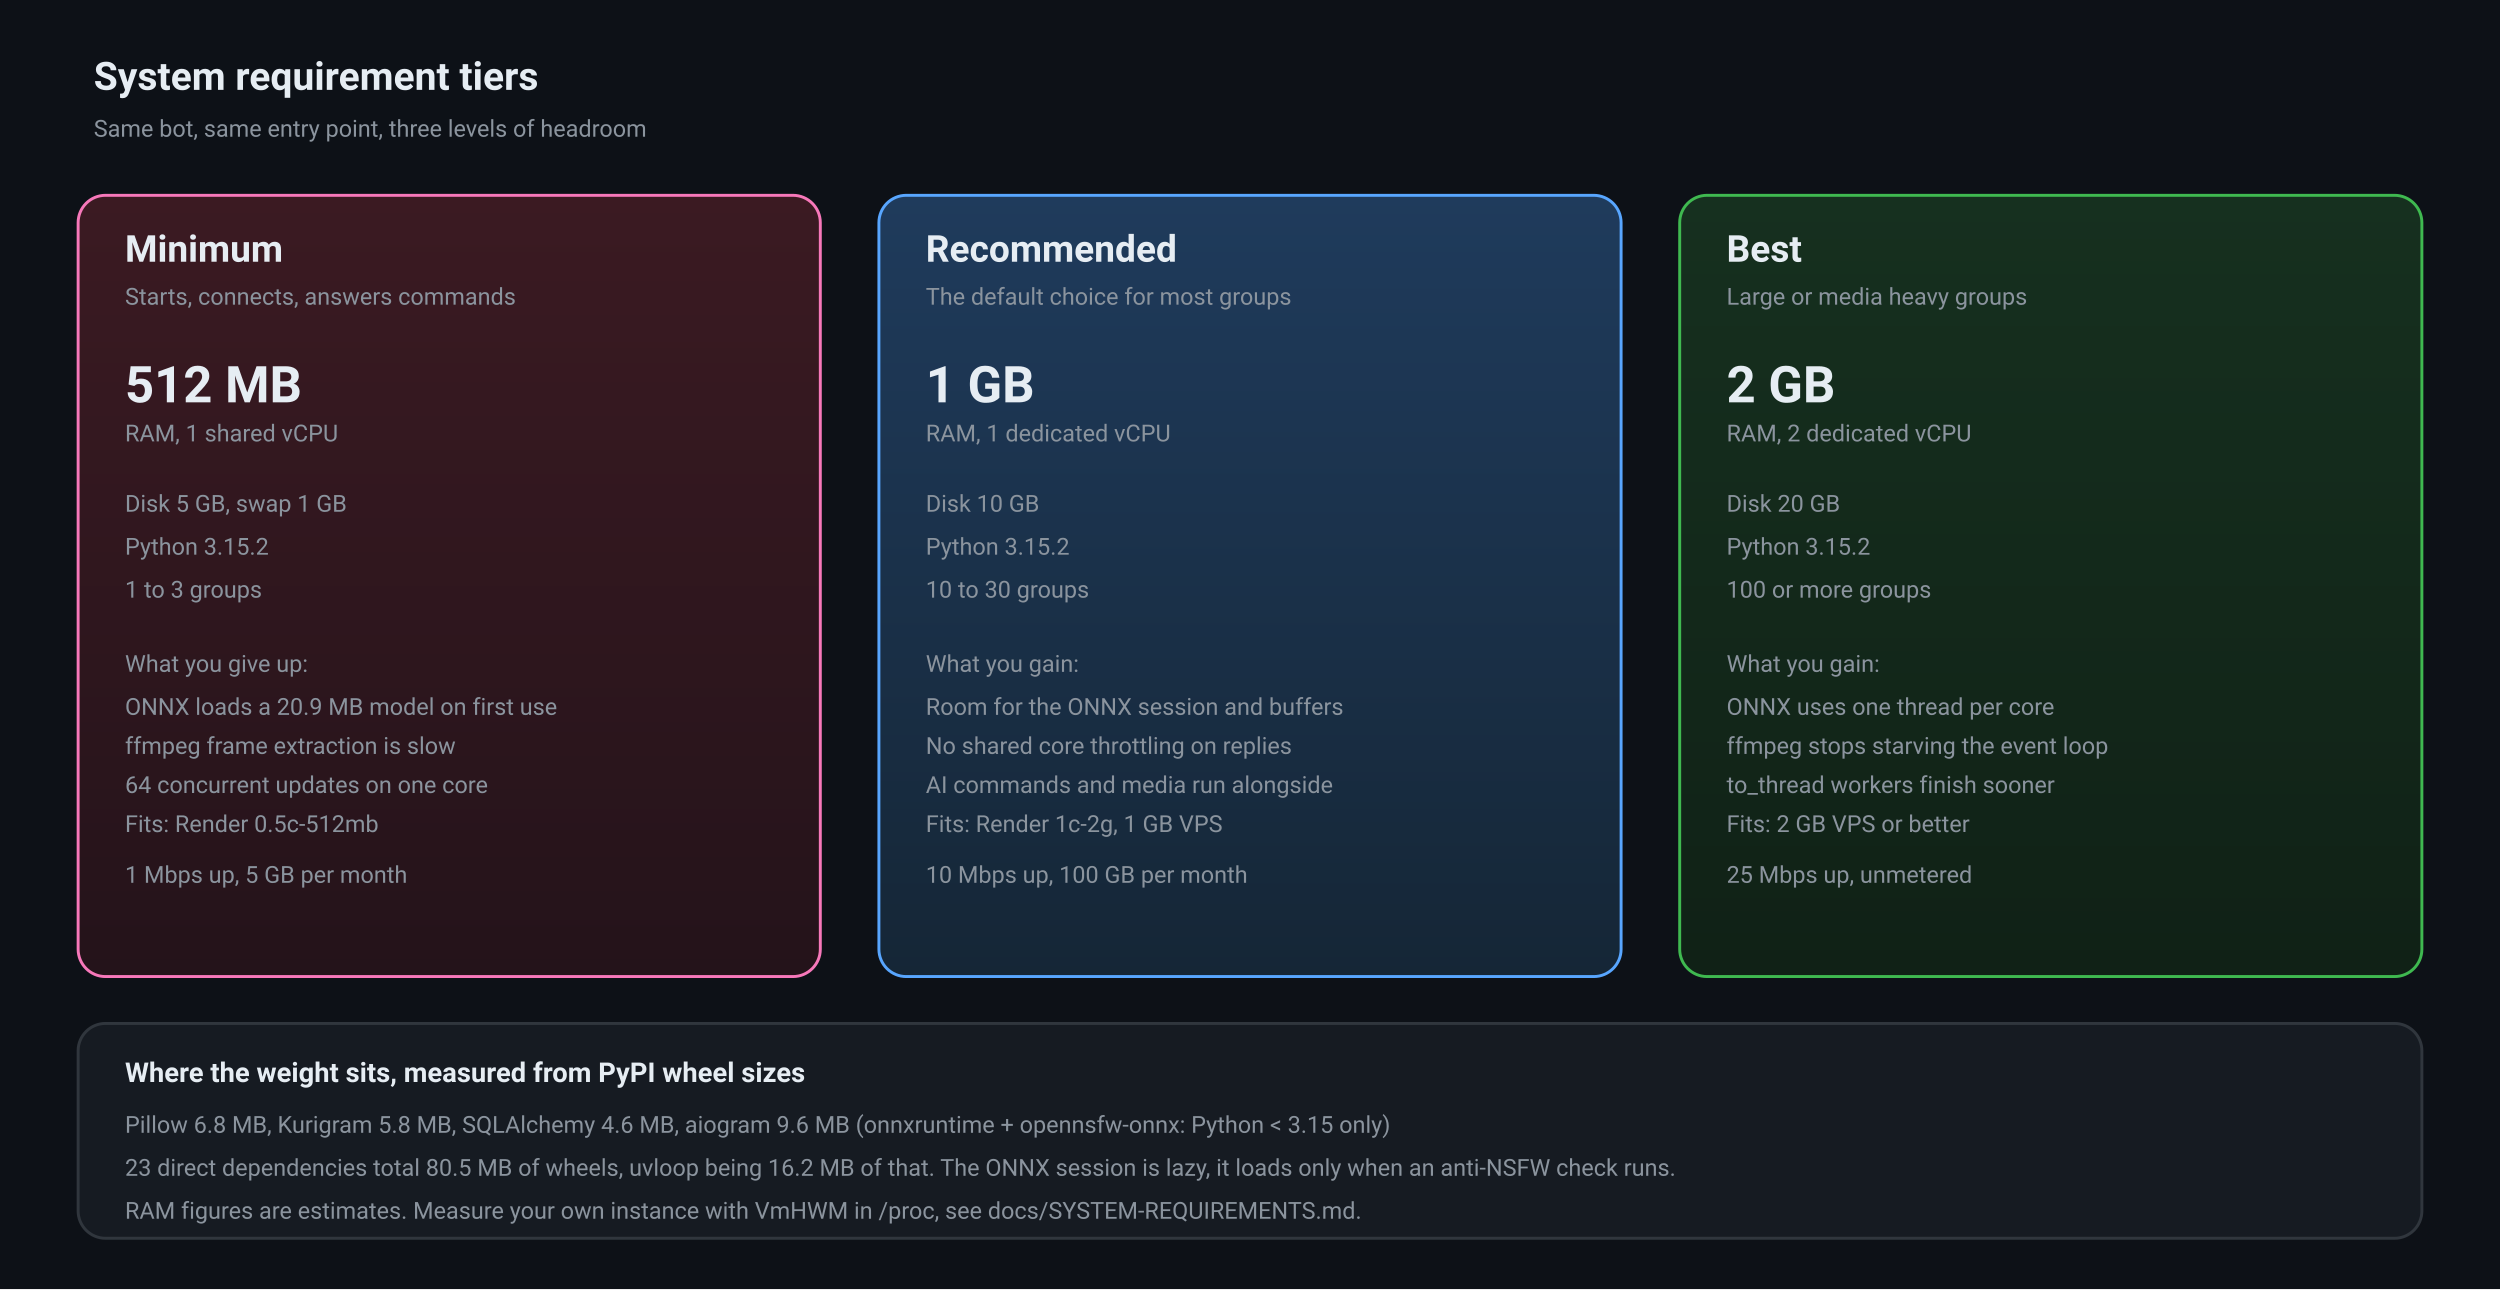
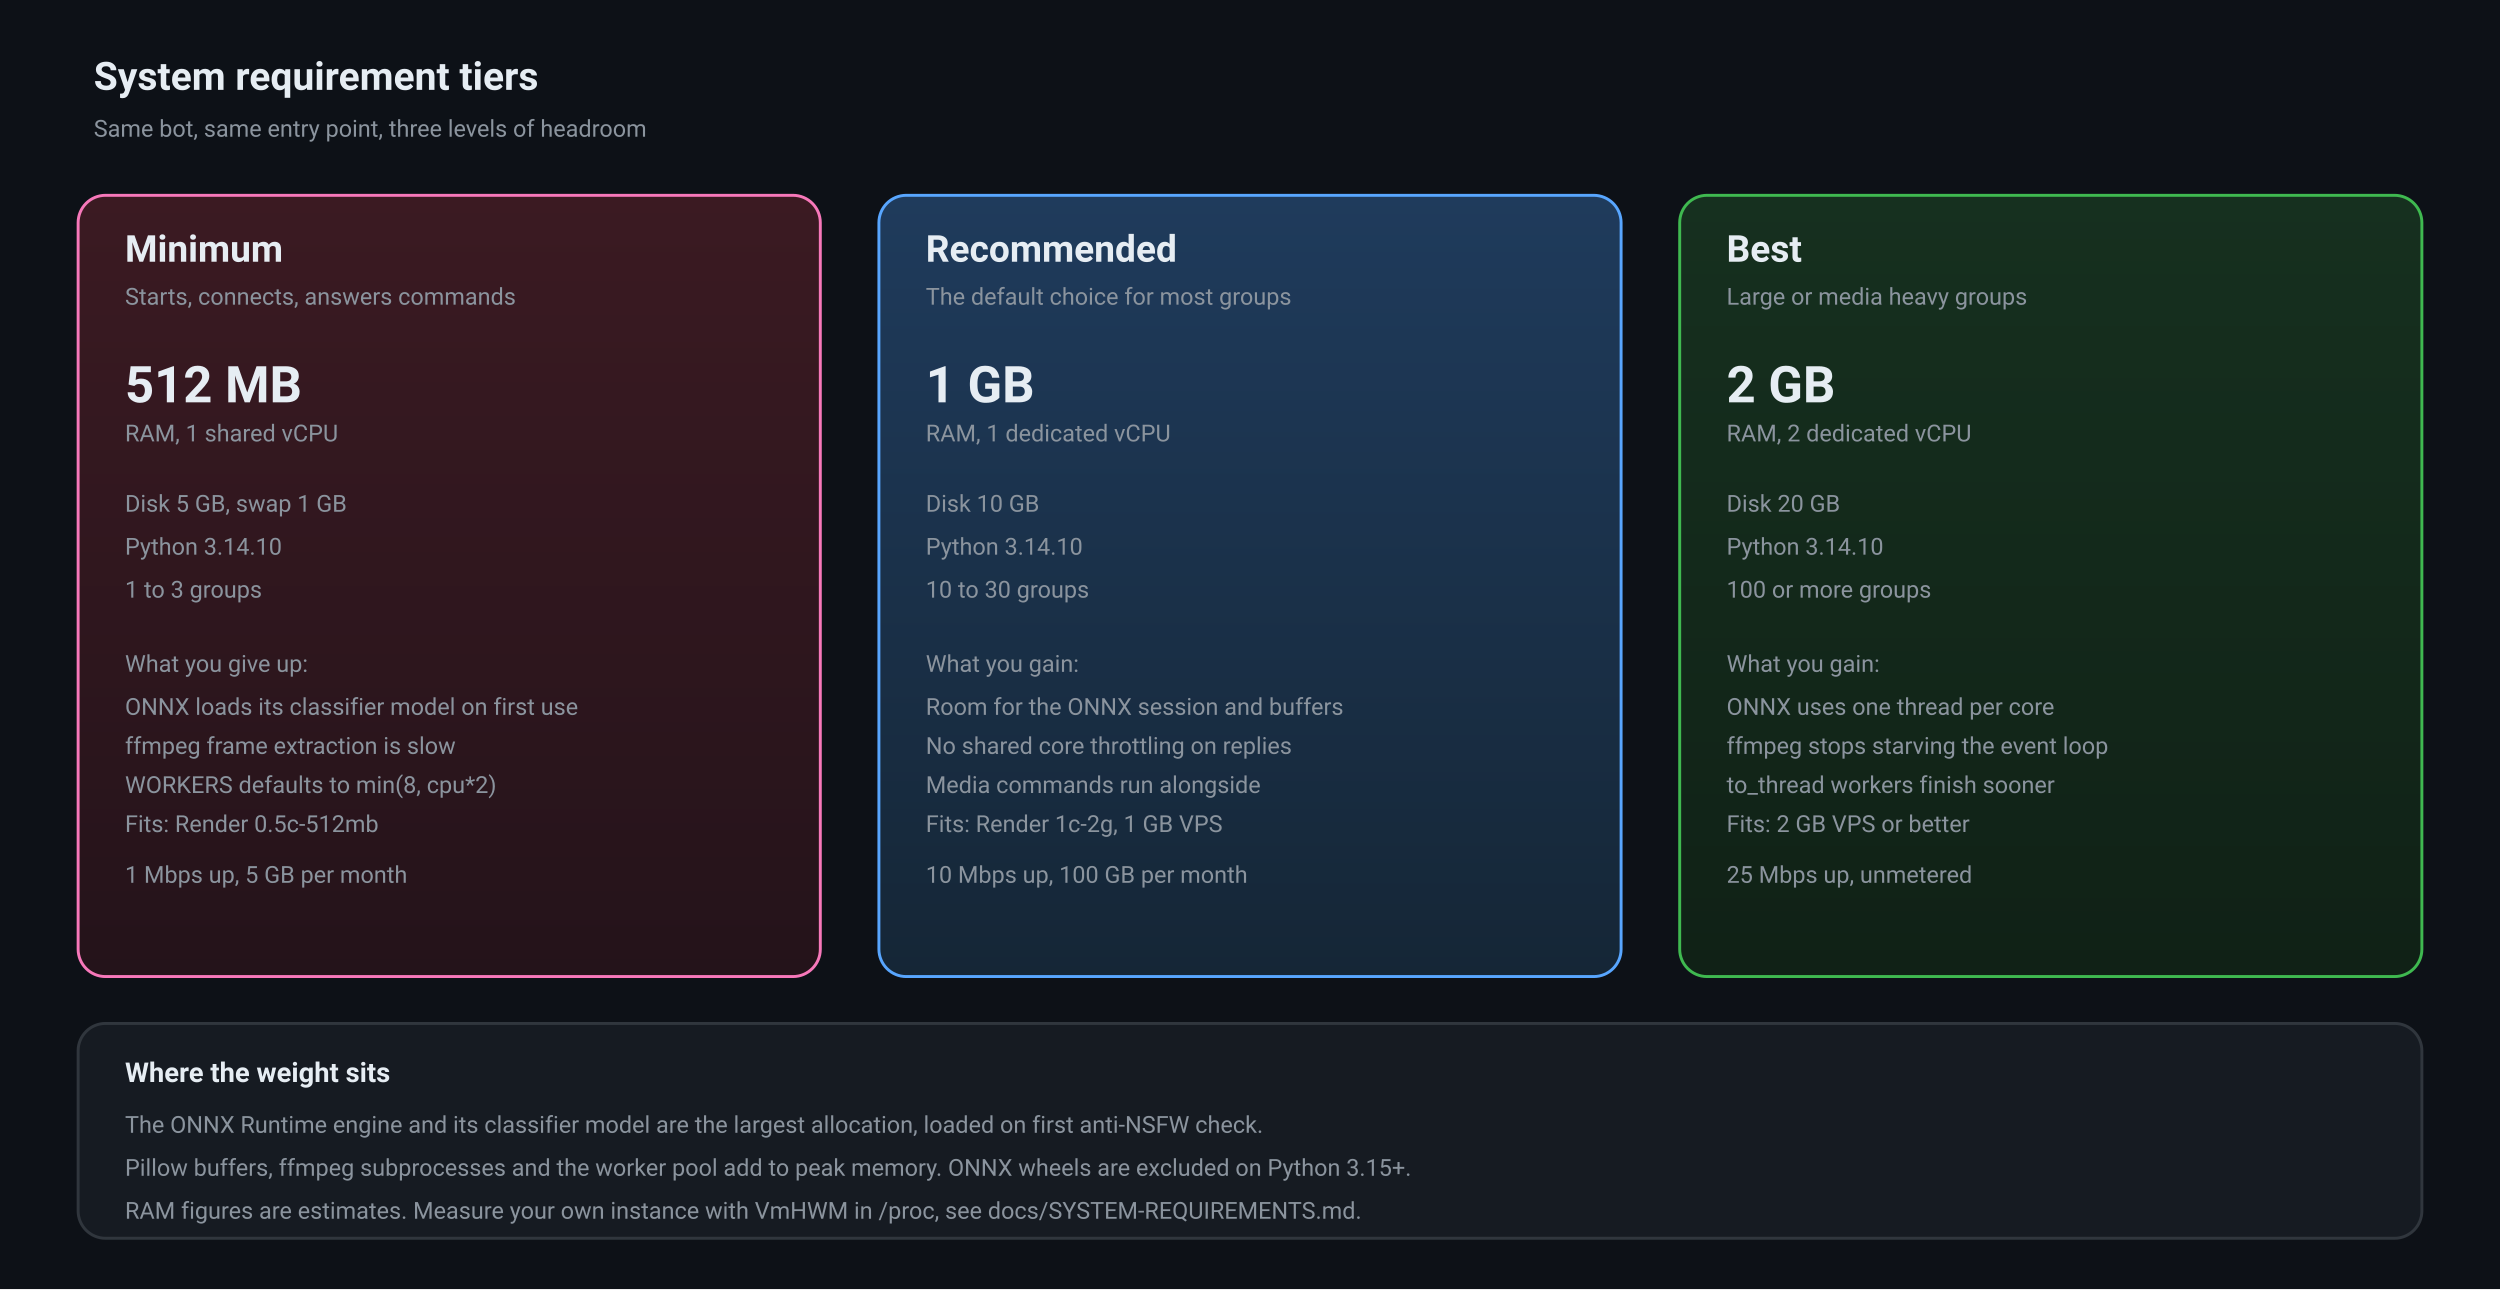
<svg xmlns="http://www.w3.org/2000/svg" viewBox="0 0 1280 660" width="1280" height="660" role="img" aria-label="YaeMiko system requirement tiers">
  <defs>
    <linearGradient id="gmin" x1="0" y1="0" x2="0" y2="1">
      <stop offset="0%" stop-color="#3b1a22" />
      <stop offset="100%" stop-color="#24131a" />
    </linearGradient>
    <linearGradient id="grec" x1="0" y1="0" x2="0" y2="1">
      <stop offset="0%" stop-color="#1f3b5c" />
      <stop offset="100%" stop-color="#152636" />
    </linearGradient>
    <linearGradient id="gbest" x1="0" y1="0" x2="0" y2="1">
      <stop offset="0%" stop-color="#16301f" />
      <stop offset="100%" stop-color="#102116" />
    </linearGradient>
    <style>
      .bg { fill: #0d1117; }
      .panel { fill: #161b22; stroke: #30363d; stroke-width: 1.5; rx: 14; }
      .title { fill: #e6edf3; font: 600 20px "Segoe UI", Roboto, Helvetica, Arial, sans-serif; }
      .tier { fill: #e6edf3; font: 700 19px "Segoe UI", Roboto, Helvetica, Arial, sans-serif; }
      .head { fill: #e6edf3; font: 600 14px "Segoe UI", Roboto, Helvetica, Arial, sans-serif; }
      .sub { fill: #8b949e; font: 400 12px "Segoe UI", Roboto, Helvetica, Arial, sans-serif; }
      .big { fill: #e6edf3; font: 700 26px "Segoe UI", Roboto, Helvetica, Arial, sans-serif; }
      .unit { fill: #8b949e; font: 400 12px "Segoe UI", Roboto, Helvetica, Arial, sans-serif; }
    </style>
  </defs>
  <rect class="bg" x="0" y="0" width="1280" height="660" />
  <text class="title" x="48" y="46">System requirement tiers</text>
  <text class="sub" x="48" y="70">Same bot, same entry point, three levels of headroom</text>
  <rect x="40" y="100" width="380" height="400" rx="14" fill="url(#gmin)" stroke="#f778ba" stroke-width="1.5" />
  <text class="tier" x="64" y="134">Minimum</text>
  <text class="sub" x="64" y="156">Starts, connects, answers commands</text>
  <text class="big" x="64" y="206">512 MB</text>
  <text class="unit" x="64" y="226">RAM, 1 shared vCPU</text>
  <text class="sub" x="64" y="262">Disk 5 GB, swap 1 GB</text>
-   <text class="sub" x="64" y="284">Python 3.15.2</text>
+   <text class="sub" x="64" y="284">Python 3.14.10</text>
  <text class="sub" x="64" y="306">1 to 3 groups</text>
  <text class="sub" x="64" y="344">What you give up:</text>
-   <text class="sub" x="64" y="366">ONNX loads a 20.9 MB model on first use</text>
+   <text class="sub" x="64" y="366">ONNX loads its classifier model on first use</text>
  <text class="sub" x="64" y="386">ffmpeg frame extraction is slow</text>
-   <text class="sub" x="64" y="406">64 concurrent updates on one core</text>
+   <text class="sub" x="64" y="406">WORKERS defaults to min(8, cpu*2)</text>
  <text class="sub" x="64" y="426">Fits: Render 0.5c-512mb</text>
  <text class="sub" x="64" y="452">1 Mbps up, 5 GB per month</text>
  <rect x="450" y="100" width="380" height="400" rx="14" fill="url(#grec)" stroke="#58a6ff" stroke-width="1.5" />
  <text class="tier" x="474" y="134">Recommended</text>
  <text class="sub" x="474" y="156">The default choice for most groups</text>
  <text class="big" x="474" y="206">1 GB</text>
  <text class="unit" x="474" y="226">RAM, 1 dedicated vCPU</text>
  <text class="sub" x="474" y="262">Disk 10 GB</text>
-   <text class="sub" x="474" y="284">Python 3.15.2</text>
+   <text class="sub" x="474" y="284">Python 3.14.10</text>
  <text class="sub" x="474" y="306">10 to 30 groups</text>
  <text class="sub" x="474" y="344">What you gain:</text>
  <text class="sub" x="474" y="366">Room for the ONNX session and buffers</text>
  <text class="sub" x="474" y="386">No shared core throttling on replies</text>
-   <text class="sub" x="474" y="406">AI commands and media run alongside</text>
+   <text class="sub" x="474" y="406">Media commands run alongside</text>
  <text class="sub" x="474" y="426">Fits: Render 1c-2g, 1 GB VPS</text>
  <text class="sub" x="474" y="452">10 Mbps up, 100 GB per month</text>
  <rect x="860" y="100" width="380" height="400" rx="14" fill="url(#gbest)" stroke="#3fb950" stroke-width="1.5" />
  <text class="tier" x="884" y="134">Best</text>
  <text class="sub" x="884" y="156">Large or media heavy groups</text>
  <text class="big" x="884" y="206">2 GB</text>
  <text class="unit" x="884" y="226">RAM, 2 dedicated vCPU</text>
  <text class="sub" x="884" y="262">Disk 20 GB</text>
-   <text class="sub" x="884" y="284">Python 3.15.2</text>
+   <text class="sub" x="884" y="284">Python 3.14.10</text>
  <text class="sub" x="884" y="306">100 or more groups</text>
  <text class="sub" x="884" y="344">What you gain:</text>
  <text class="sub" x="884" y="366">ONNX uses one thread per core</text>
  <text class="sub" x="884" y="386">ffmpeg stops starving the event loop</text>
  <text class="sub" x="884" y="406">to_thread workers finish sooner</text>
  <text class="sub" x="884" y="426">Fits: 2 GB VPS or better</text>
  <text class="sub" x="884" y="452">25 Mbps up, unmetered</text>
  <rect class="panel" x="40" y="524" width="1200" height="110" />
-   <text class="head" x="64" y="554">Where the weight sits, measured from PyPI wheel sizes</text>
-   <text class="sub" x="64" y="580">Pillow 6.8 MB, Kurigram 5.8 MB, SQLAlchemy 4.6 MB, aiogram 9.6 MB (onnxruntime + opennsfw-onnx: Python &lt; 3.15 only)</text>
-   <text class="sub" x="64" y="602">23 direct dependencies total 80.5 MB of wheels, uvloop being 16.2 MB of that. The ONNX session is lazy, it loads only when an anti-NSFW check runs.</text>
+   <text class="head" x="64" y="554">Where the weight sits</text>
+   <text class="sub" x="64" y="580">The ONNX Runtime engine and its classifier model are the largest allocation, loaded on first anti-NSFW check.</text>
+   <text class="sub" x="64" y="602">Pillow buffers, ffmpeg subprocesses and the worker pool add to peak memory. ONNX wheels are excluded on Python 3.15+.</text>
  <text class="sub" x="64" y="624">RAM figures are estimates. Measure your own instance with VmHWM in /proc, see docs/SYSTEM-REQUIREMENTS.md.</text>
</svg>
